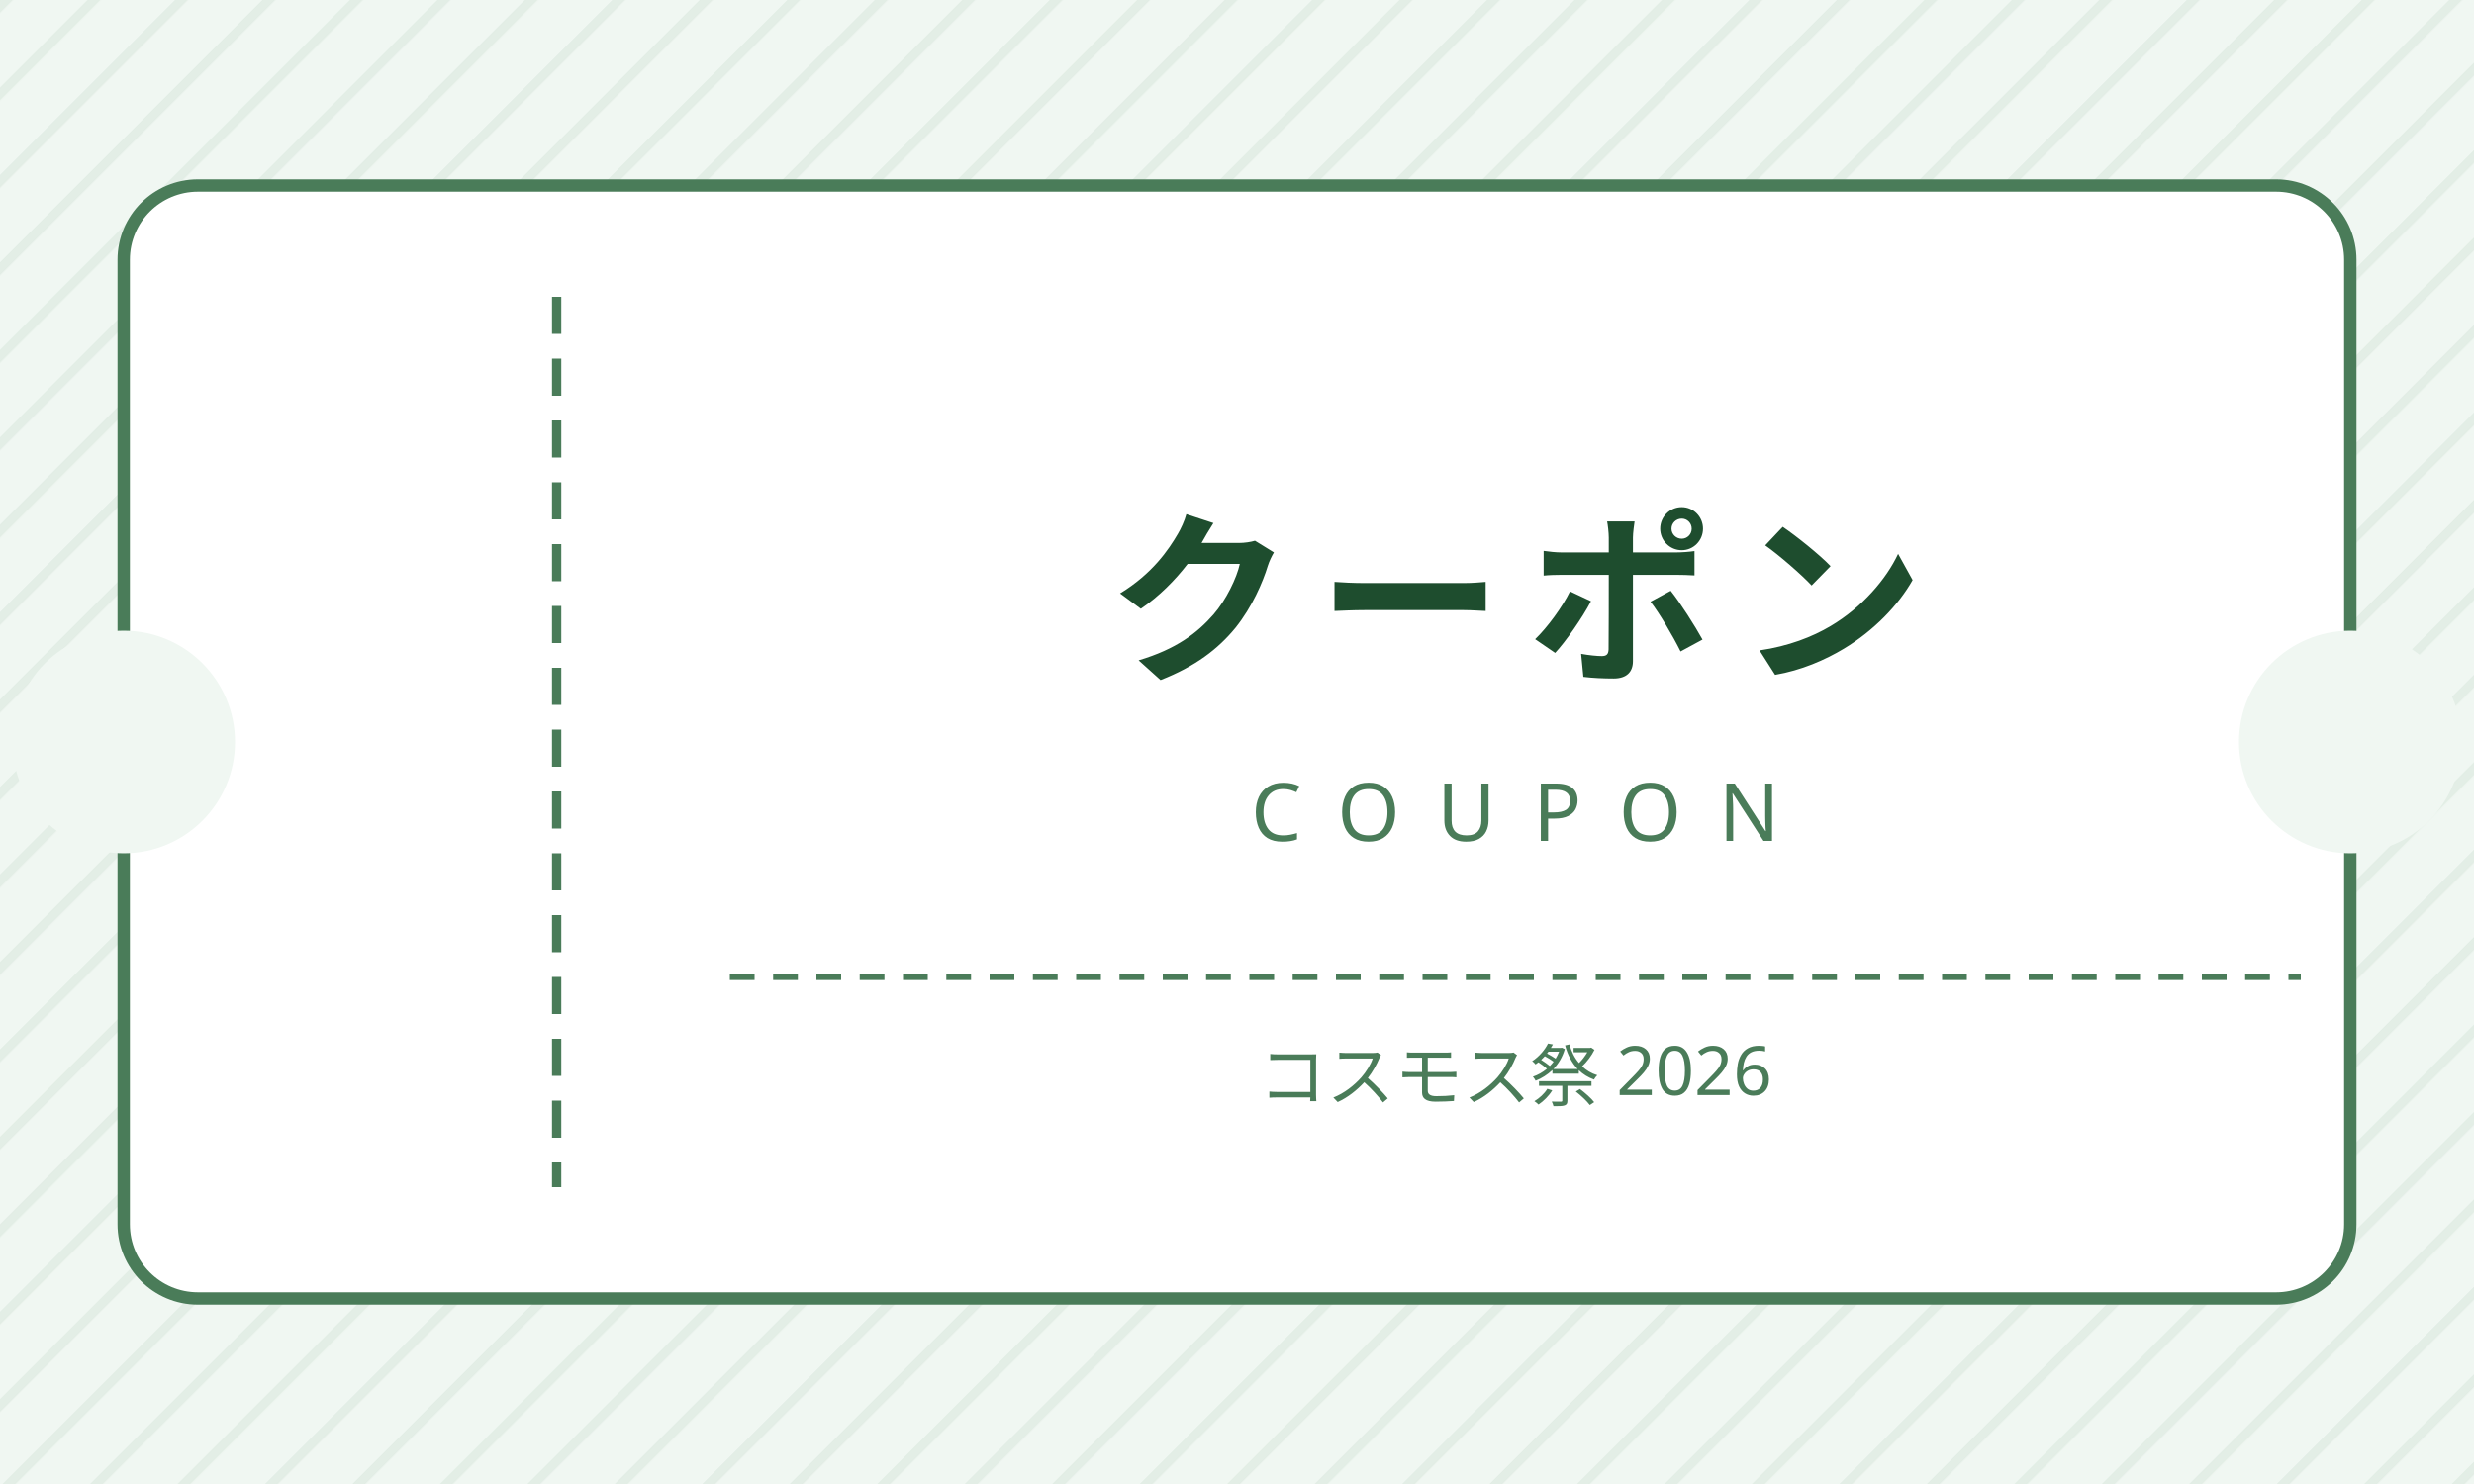
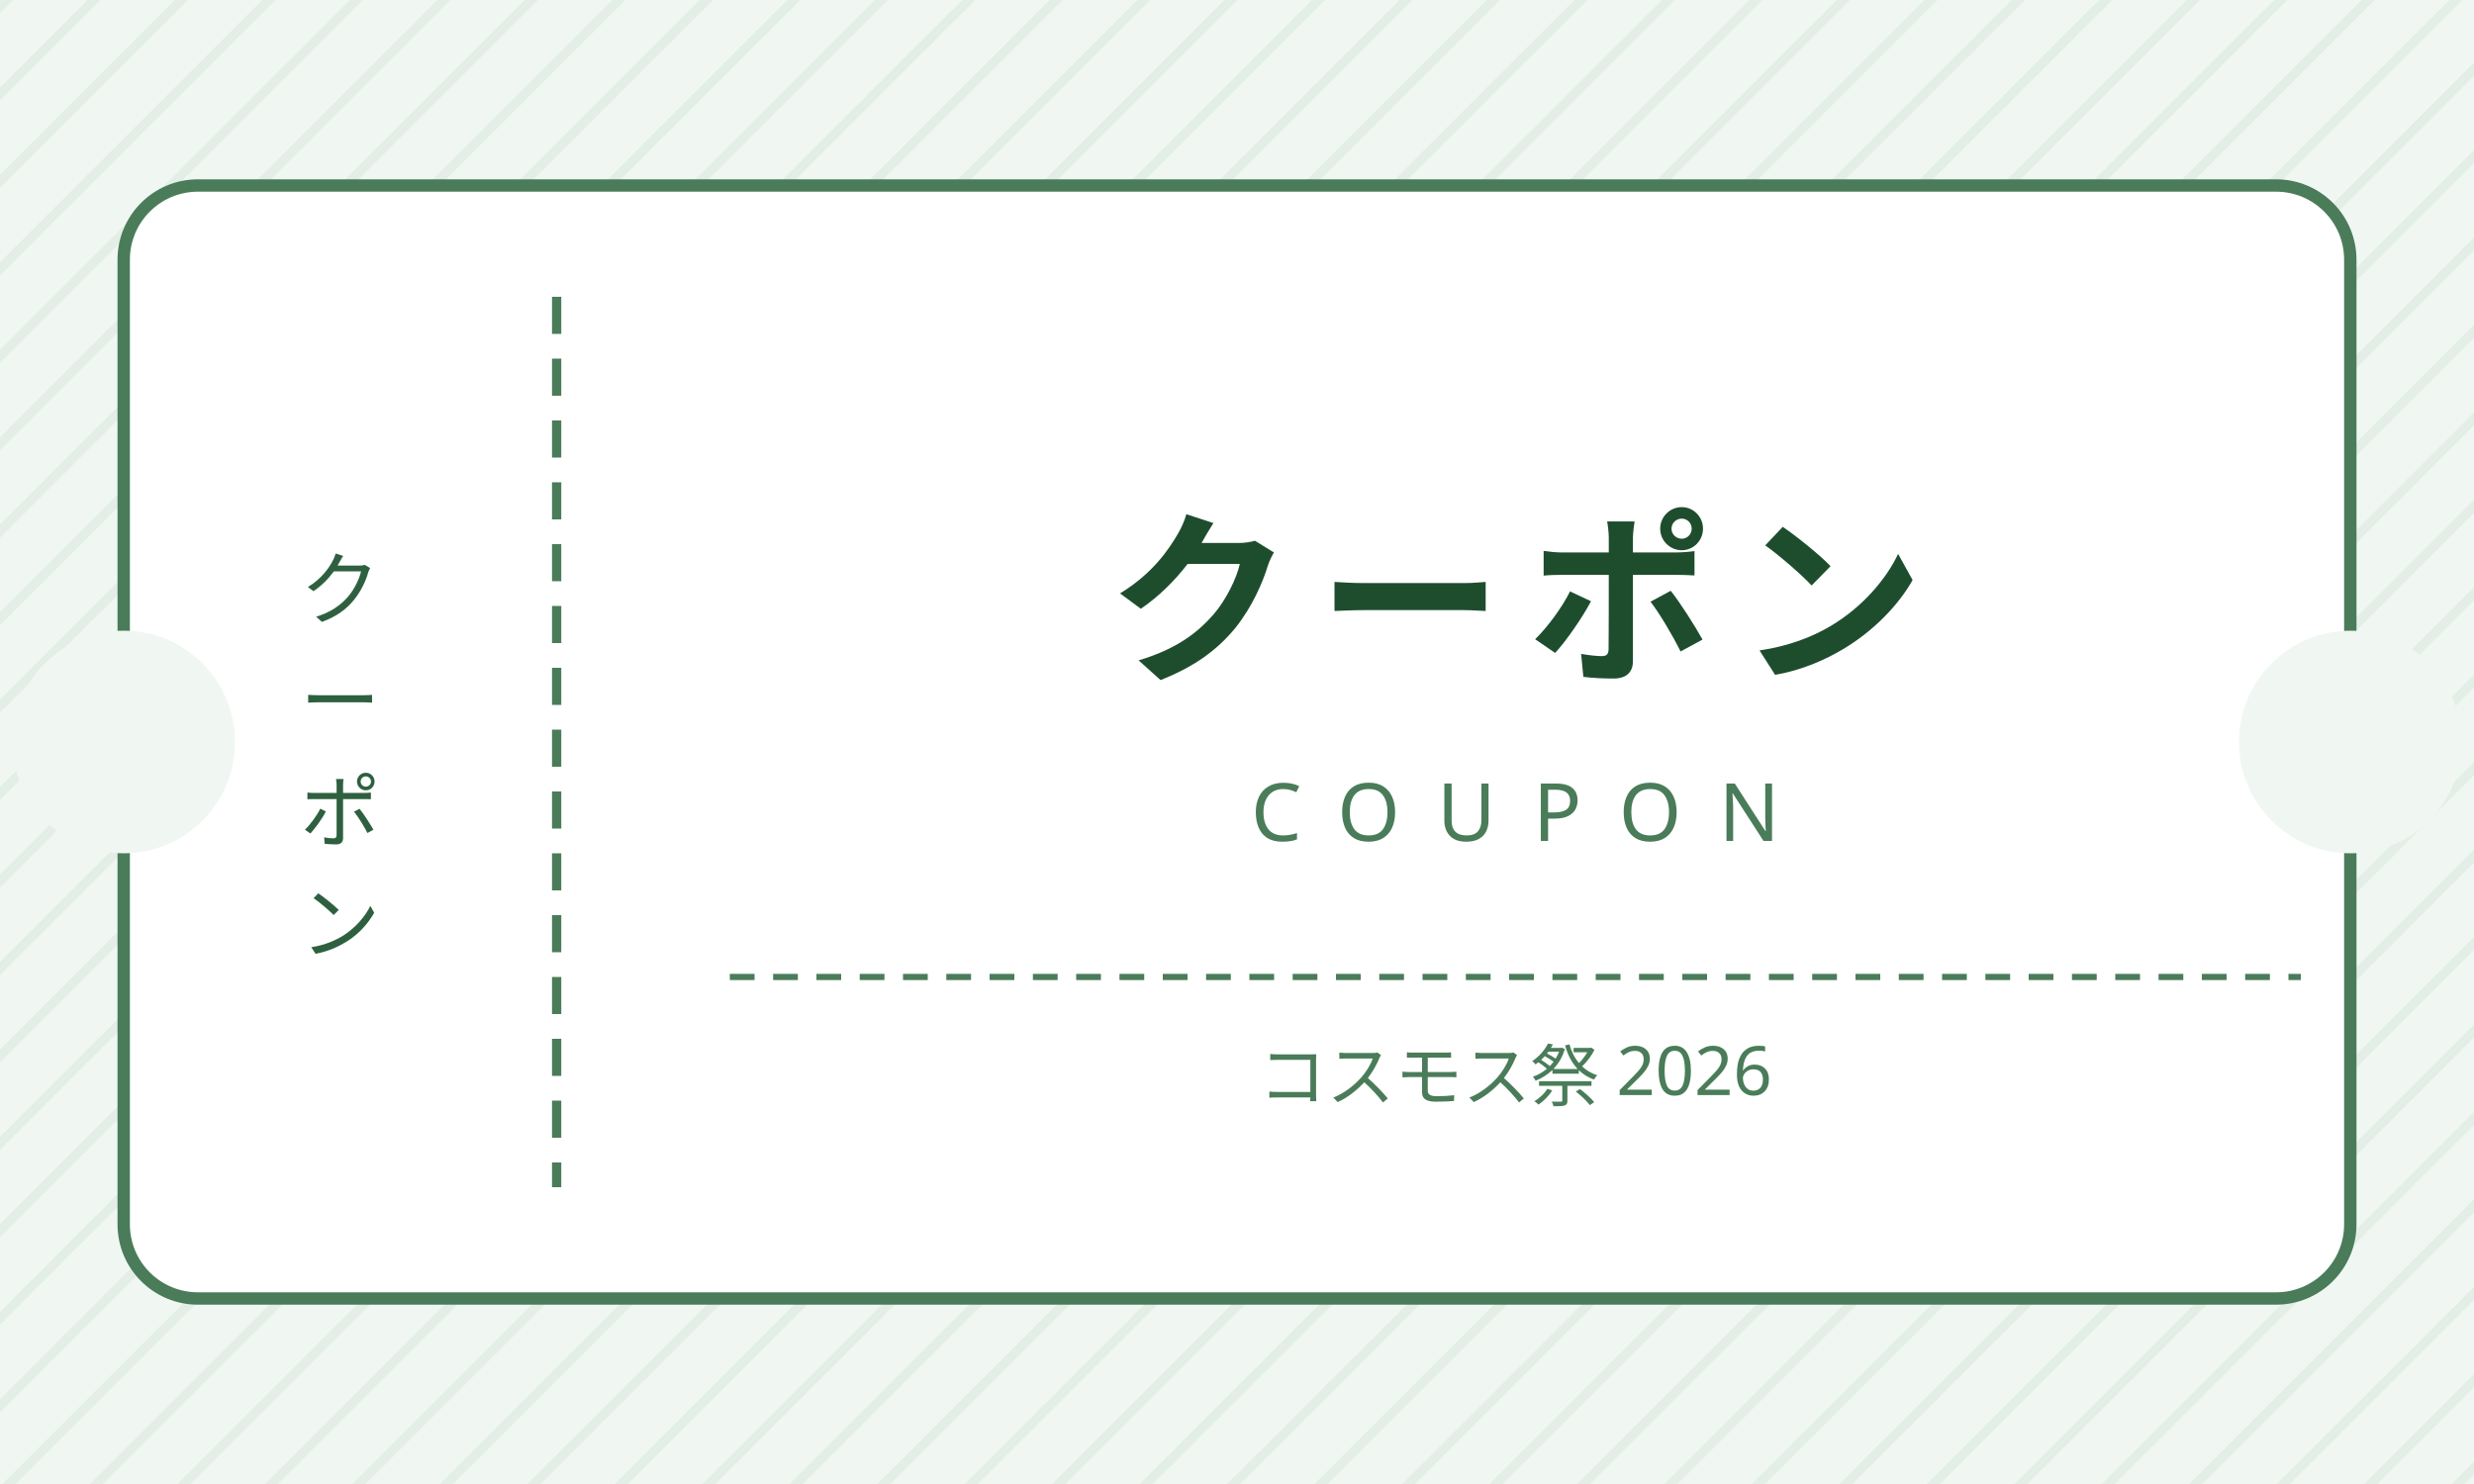
<svg xmlns="http://www.w3.org/2000/svg" viewBox="0 0 400 240" width="400" height="240">
  <defs>
    <pattern id="stripe" patternUnits="userSpaceOnUse" width="10" height="10" patternTransform="rotate(45)">
      <line x1="0" y1="0" x2="0" y2="10" stroke="#4a7c59" stroke-width="3" opacity="0.08" />
    </pattern>
  </defs>
  <rect width="400" height="240" fill="#f0f7f2" />
  <rect width="400" height="240" fill="url(#stripe)" />
  <rect x="20" y="30" width="360" height="180" rx="12" fill="#fff" stroke="#4a7c59" stroke-width="2" />
  <circle cx="20" cy="120" r="18" fill="#f0f7f2" />
  <circle cx="380" cy="120" r="18" fill="#f0f7f2" />
  <line x1="90" y1="48" x2="90" y2="192" stroke="#4a7c59" stroke-width="1.5" stroke-dasharray="6,4" />
+   <text x="55" y="100" text-anchor="middle" font-family="'Hiragino Sans','Hiragino Kaku Gothic ProN','Noto Sans JP',sans-serif" font-size="13" fill="#2e6040" letter-spacing="2">ク</text>
+   <text x="55" y="118" text-anchor="middle" font-family="'Hiragino Sans','Hiragino Kaku Gothic ProN','Noto Sans JP',sans-serif" font-size="13" fill="#2e6040" letter-spacing="2">ー</text>
+   <text x="55" y="136" text-anchor="middle" font-family="'Hiragino Sans','Hiragino Kaku Gothic ProN','Noto Sans JP',sans-serif" font-size="13" fill="#2e6040" letter-spacing="2">ポ</text>
+   <text x="55" y="154" text-anchor="middle" font-family="'Hiragino Sans','Hiragino Kaku Gothic ProN','Noto Sans JP',sans-serif" font-size="13" fill="#2e6040" letter-spacing="2">ン</text>
  <text x="245" y="108" text-anchor="middle" font-family="'Hiragino Sans','Hiragino Kaku Gothic ProN','Noto Sans JP',sans-serif" font-size="30" font-weight="bold" fill="#1e4d2e" letter-spacing="4">クーポン</text>
  <text x="245" y="136" text-anchor="middle" font-family="'Hiragino Sans','Hiragino Kaku Gothic ProN','Noto Sans JP',sans-serif" font-size="13" fill="#4a7c59" letter-spacing="6">COUPON</text>
  <line x1="118" y1="158" x2="372" y2="158" stroke="#4a7c59" stroke-width="1" stroke-dasharray="4,3" />
  <text x="245" y="178" text-anchor="middle" font-family="'Hiragino Sans','Hiragino Kaku Gothic ProN','Noto Sans JP',sans-serif" font-size="11" fill="#4a7c59">コスモス祭 2026</text>
</svg>
